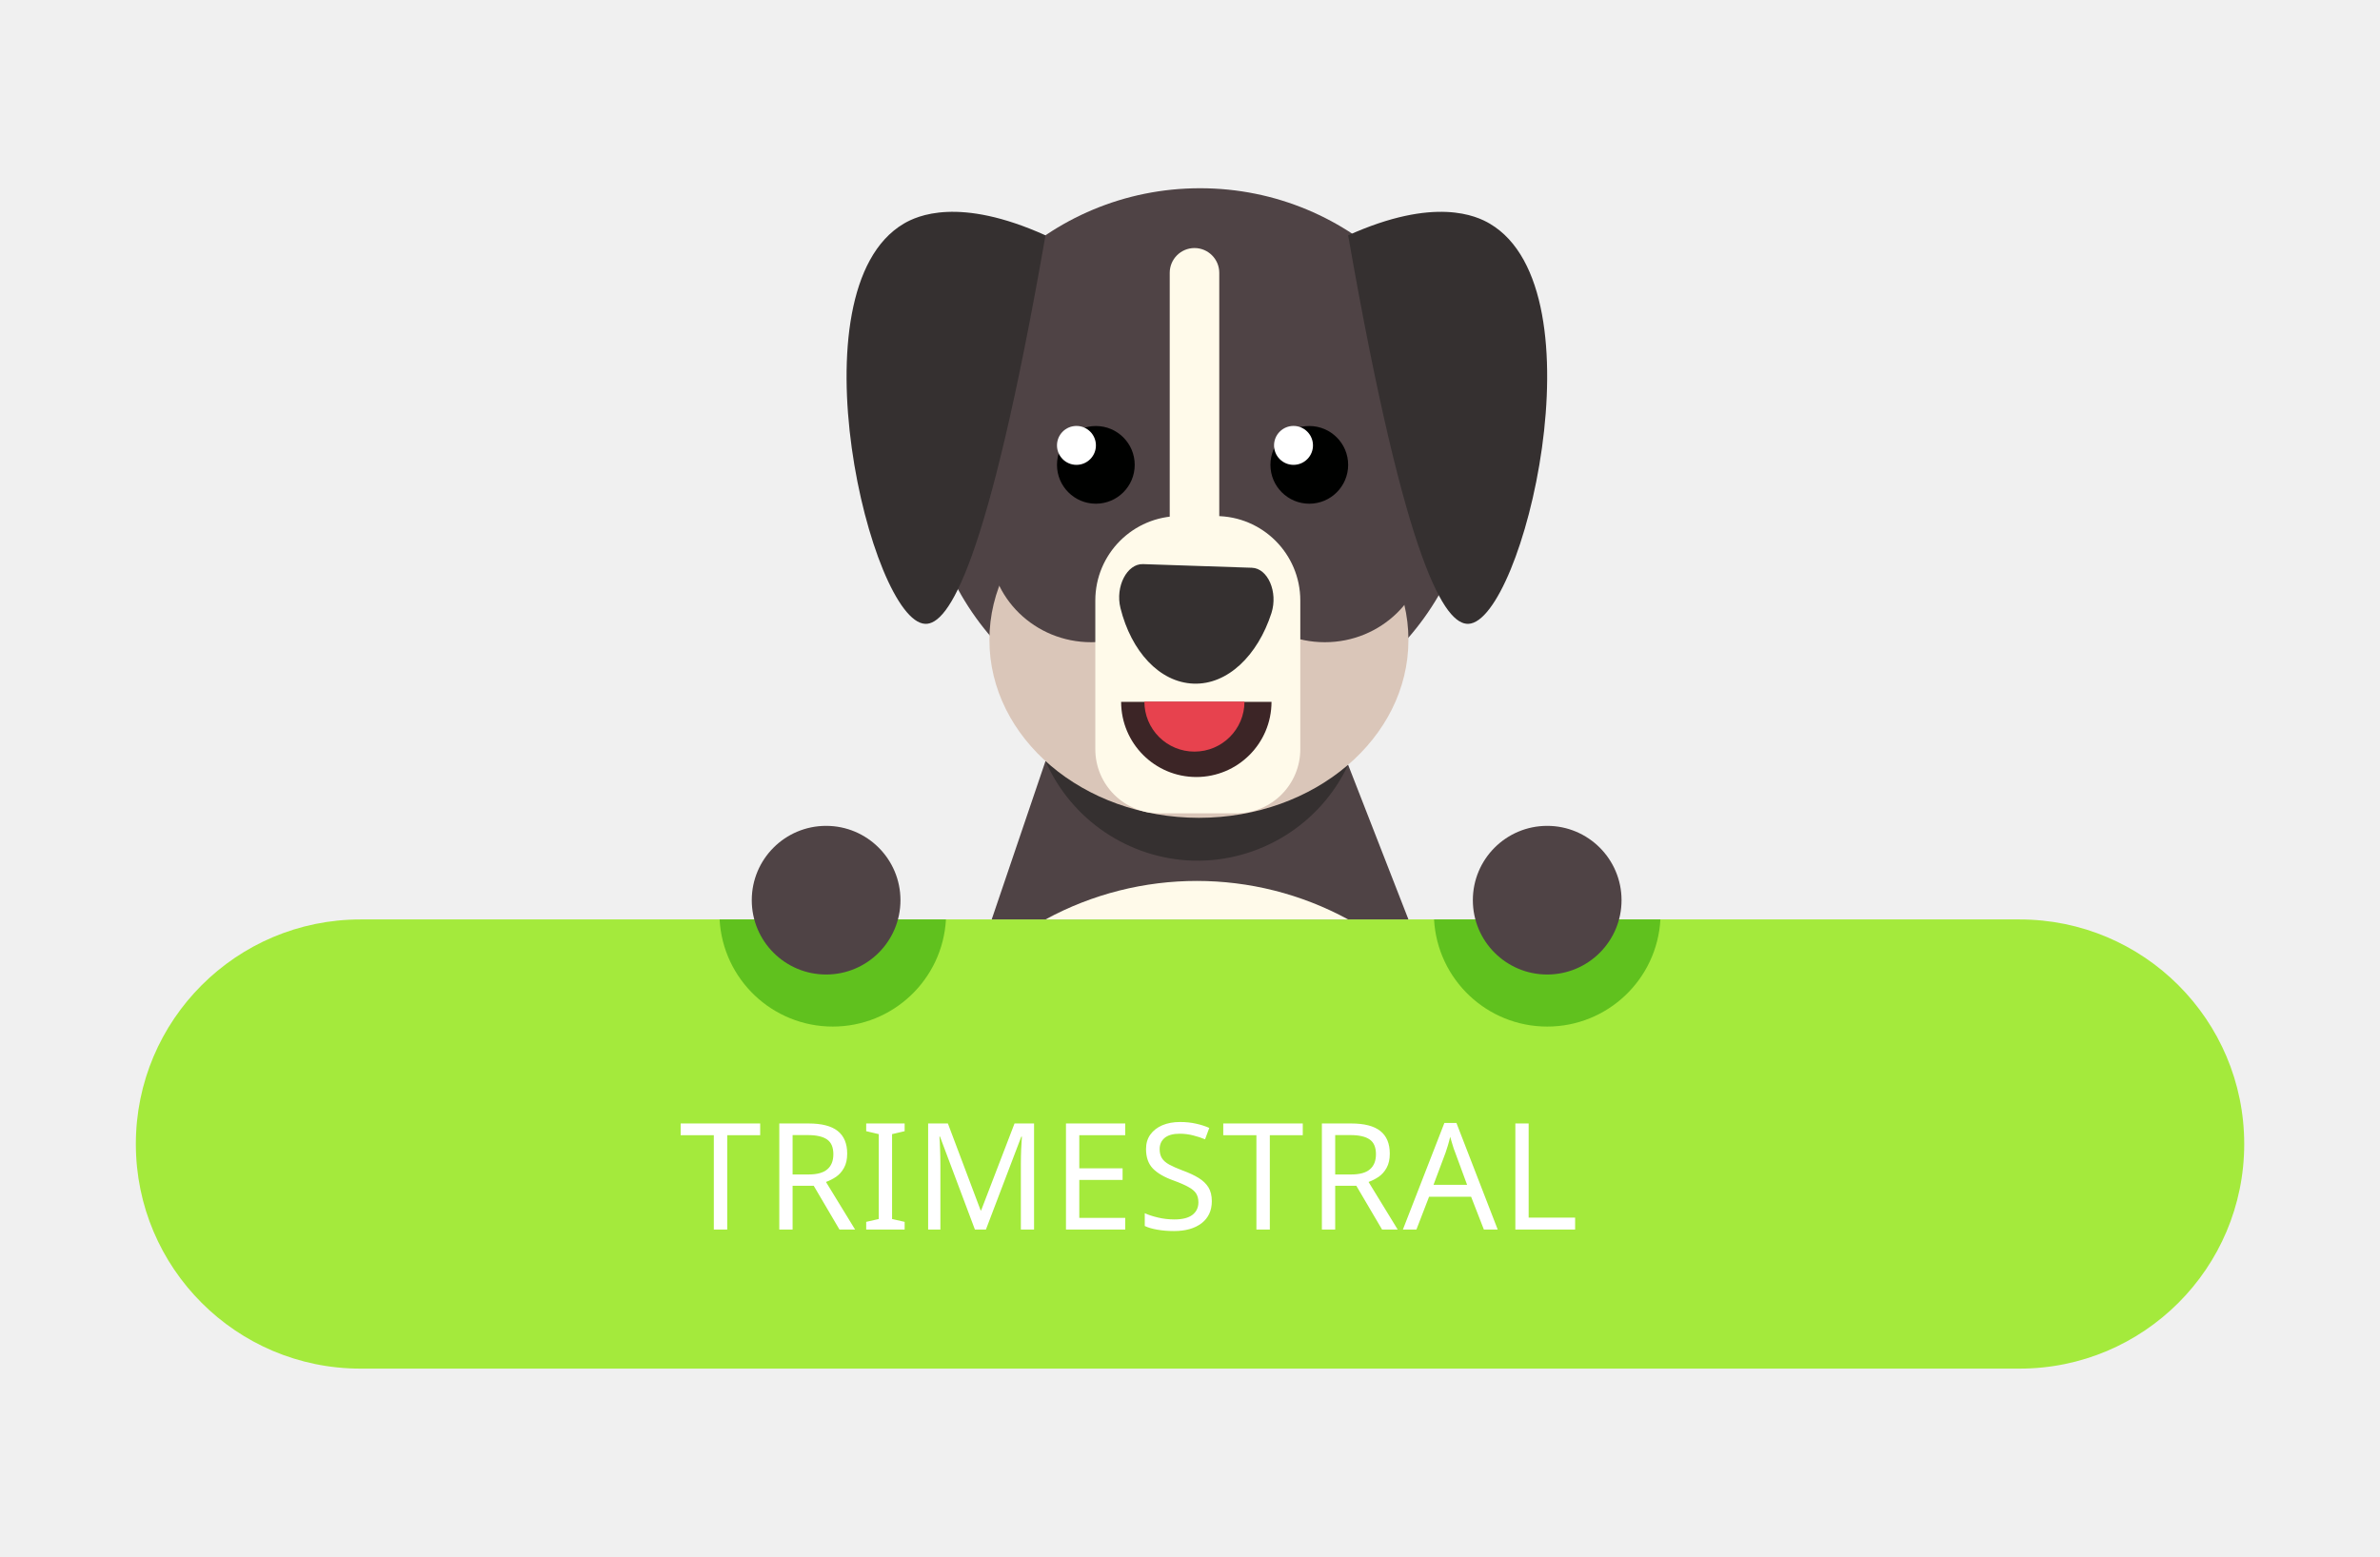
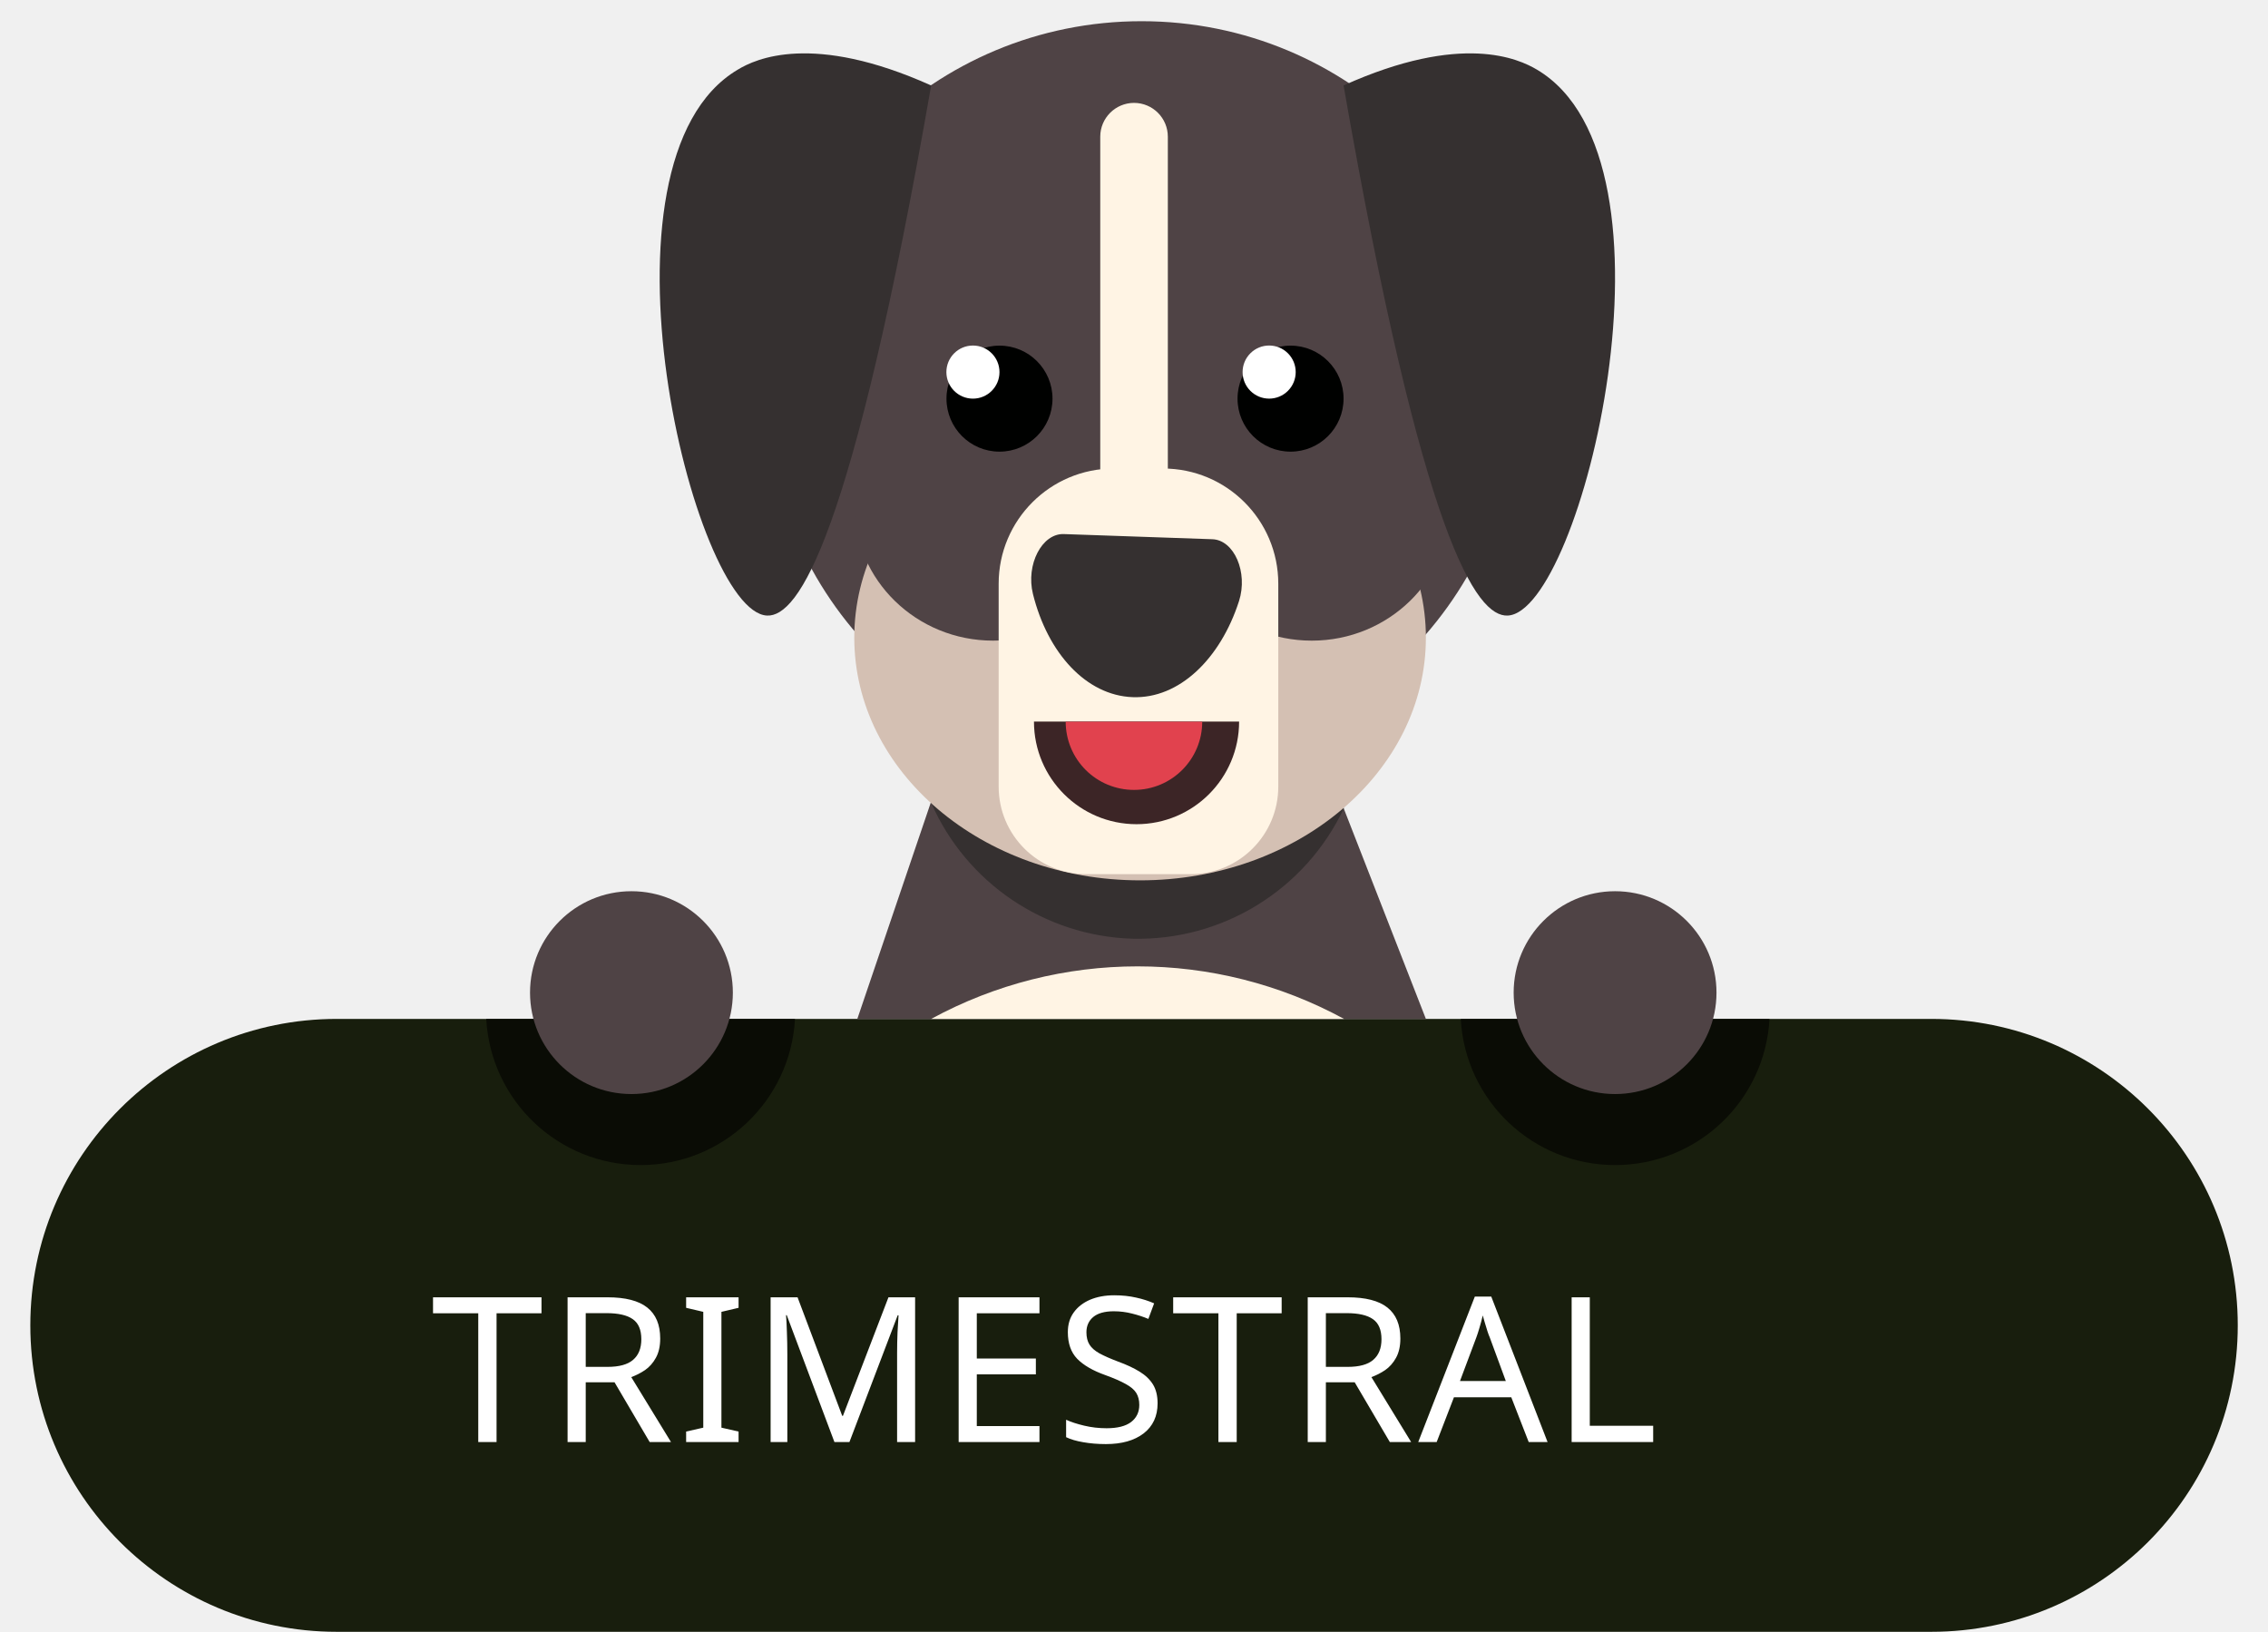
- <svg xmlns="http://www.w3.org/2000/svg" id="Capa_1" data-name="Capa 1" viewBox="0 0 352.14 230.42">
+ <svg xmlns="http://www.w3.org/2000/svg" id="Capa_1" data-name="Capa 1" viewBox="0 0 246 177">
  <defs>
-     <style>.cls-1{fill:#a4ea3c;}.cls-2{font-size:22px;font-family:GothamMedium, Gotham Medium;letter-spacing:0.02em;}.cls-2,.cls-8{fill:#fff;}.cls-3{fill:#4f4345;}.cls-4{fill:#353030;}.cls-5{fill:#dac6b9;}.cls-6{fill:#fffaea;}.cls-7{fill:#000100;}.cls-9{fill:#3c2526;}.cls-10{fill:#e7424e;}.cls-11{fill:#60c11e;}</style>
+     <style>
+       .cls-1 {
+         fill: #181e0d;
+       }
+ 
+       .cls-2 {
+         font-size: 22px;
+         font-family: GothamMedium, Gotham Medium;
+         letter-spacing: 0.02em;
+       }
+ 
+       .cls-2, .cls-8 {
+         fill: #fff;
+       }
+ 
+       .cls-3 {
+         fill: #4f4345;
+       }
+ 
+       .cls-4 {
+         fill: #353030;
+       }
+ 
+       .cls-5 {
+         fill: #d4c0b3;
+       }
+ 
+       .cls-6 {
+         fill: #fff4e4;
+       }
+ 
+       .cls-7 {
+         fill: #000100;
+       }
+ 
+       .cls-9 {
+         fill: #3c2526;
+       }
+ 
+       .cls-10 {
+         fill: #e1424e;
+       }
+ 
+       .cls-11 {
+         fill: #0a0c05;
+       }
+     </style>
  </defs>
-   <rect class="cls-1" x="20.1" y="136.08" width="311.95" height="66.48" rx="33.24" ry="33.24" />
-   <text class="cls-2" transform="translate(100.49 181.98)">TRIMESTRAL</text>
-   <polygon class="cls-3" points="154.69 112.64 146.73 136.08 208.39 136.08 199.47 113.2 154.69 112.64" />
-   <path class="cls-4" d="M176.51,127.38a24.67,24.67,0,0,1-21.82-14.74l44.78.56A24.68,24.68,0,0,1,176.51,127.38Z" />
-   <ellipse class="cls-3" cx="177.56" cy="68.12" rx="40.67" ry="40.26" />
-   <ellipse class="cls-5" cx="177.39" cy="94.71" rx="31" ry="26.33" />
-   <circle class="cls-3" cx="177.56" cy="67.55" r="30.83" />
-   <ellipse class="cls-3" cx="161.45" cy="80.38" rx="15.06" ry="14.67" />
-   <ellipse class="cls-3" cx="196.02" cy="80.38" rx="15.06" ry="14.67" />
-   <path class="cls-6" d="M174.56,76.38h5.33a12.5,12.5,0,0,1,12.5,12.5v22a9.5,9.5,0,0,1-9.5,9.5H171.56a9.5,9.5,0,0,1-9.5-9.5v-22A12.5,12.5,0,0,1,174.56,76.38Z" />
-   <path class="cls-4" d="M169.12,83.49c-2.36-.08-4.13,3.31-3.34,6.5,1.59,6.4,5.76,11,10.81,11.19S186.1,97,188.12,90.74c1-3.12-.53-6.63-2.89-6.71Z" />
-   <circle class="cls-7" cx="162.14" cy="68.8" r="5.75" />
-   <circle class="cls-7" cx="193.72" cy="68.8" r="5.75" />
-   <path class="cls-6" d="M176.73,36.71h0a3.67,3.67,0,0,1,3.67,3.67V78.71a0,0,0,0,1,0,0h-7.33a0,0,0,0,1,0,0V40.38A3.67,3.67,0,0,1,176.73,36.71Z" />
-   <circle class="cls-8" cx="159.27" cy="65.92" r="2.88" />
-   <circle class="cls-8" cx="191.39" cy="65.92" r="2.88" transform="translate(9.44 154.64) rotate(-45)" />
-   <path class="cls-9" d="M177,115a11.13,11.13,0,0,0,11.13-11.12H165.88A11.13,11.13,0,0,0,177,115Z" />
-   <path class="cls-10" d="M176.73,111.24a7.4,7.4,0,0,0,7.4-7.4H169.32A7.4,7.4,0,0,0,176.73,111.24Z" />
-   <path class="cls-4" d="M154.69,34.83c-8.63,49.4-14.43,57.65-17.8,57.5C128.86,92,117,43,133.72,33.1,135.68,31.95,141.86,29.05,154.69,34.83Z" />
-   <path class="cls-4" d="M199.47,34.83c8.63,49.4,14.43,57.65,17.8,57.5,8-.35,19.94-49.31,3.17-59.22C218.48,31.95,212.29,29.05,199.47,34.83Z" />
-   <path class="cls-6" d="M154.69,136.08a46.83,46.83,0,0,1,44.78,0Z" />
-   <path class="cls-11" d="M106.47,136.08a16.77,16.77,0,0,0,33.49,0Z" />
-   <path class="cls-11" d="M212.18,136.08a16.77,16.77,0,0,0,33.49,0Z" />
-   <circle class="cls-3" cx="122.23" cy="133.23" r="11" />
-   <circle class="cls-3" cx="228.92" cy="133.23" r="11" />
+   <g>
+     <rect class="cls-1" x="3.29" y="110.52" width="239.43" height="66.48" rx="33.24" ry="33.24" />
+     <text class="cls-2" transform="translate(46.75 156.42)">TRIMESTRAL</text>
+     <g>
+       <polygon class="cls-3" points="100.95 87.08 92.99 110.52 154.66 110.52 145.73 87.64 100.95 87.08" />
+       <path class="cls-4" d="M122.77,101.82A24.67,24.67,0,0,1,101,87.08l44.78.56A24.68,24.68,0,0,1,122.77,101.82Z" />
+       <ellipse class="cls-3" cx="123.82" cy="42.56" rx="40.67" ry="40.26" />
+       <ellipse class="cls-5" cx="123.66" cy="69.16" rx="31" ry="26.33" />
+       <circle class="cls-3" cx="123.82" cy="41.99" r="30.83" />
+       <ellipse class="cls-3" cx="107.72" cy="54.82" rx="15.06" ry="14.67" />
+       <ellipse class="cls-3" cx="142.28" cy="54.82" rx="15.06" ry="14.67" />
+       <path class="cls-6" d="M120.82,50.82h5.33a12.5,12.5,0,0,1,12.5,12.5v22a9.5,9.5,0,0,1-9.5,9.5H117.82a9.5,9.5,0,0,1-9.5-9.5v-22A12.5,12.5,0,0,1,120.82,50.82Z" />
+       <path class="cls-4" d="M115.38,57.93c-2.36-.08-4.13,3.31-3.34,6.5,1.59,6.4,5.76,11,10.81,11.19s9.52-4.15,11.54-10.42c1-3.12-.53-6.63-2.89-6.71Z" />
+       <circle class="cls-7" cx="108.41" cy="43.24" r="5.75" />
+       <circle class="cls-7" cx="139.98" cy="43.24" r="5.75" />
+       <path class="cls-6" d="M123,11.16h0a3.67,3.67,0,0,1,3.67,3.67V53.16a0,0,0,0,1,0,0h-7.33a0,0,0,0,1,0,0V14.82A3.67,3.67,0,0,1,123,11.16Z" />
+       <circle class="cls-8" cx="105.53" cy="40.36" r="2.88" />
+       <circle class="cls-8" cx="137.66" cy="40.36" r="2.88" transform="translate(11.78 109.16) rotate(-45)" />
+       <path class="cls-9" d="M123.27,89.4A11.13,11.13,0,0,0,134.4,78.27H112.15A11.13,11.13,0,0,0,123.27,89.4Z" />
+       <path class="cls-10" d="M123,85.68a7.4,7.4,0,0,0,7.4-7.4H115.59A7.4,7.4,0,0,0,123,85.68Z" />
+       <path class="cls-4" d="M101,9.27c-8.63,49.4-14.43,57.65-17.8,57.5-8-.35-19.94-49.31-3.17-59.22C81.94,6.39,88.13,3.49,101,9.27Z" />
+       <path class="cls-4" d="M145.73,9.27c8.63,49.4,14.43,57.65,17.8,57.5,8-.35,19.94-49.31,3.17-59.22C164.74,6.39,158.56,3.49,145.73,9.27Z" />
+       <path class="cls-6" d="M101,110.52a46.83,46.83,0,0,1,44.78,0Z" />
+       <path class="cls-11" d="M52.74,110.52a16.77,16.77,0,0,0,33.49,0Z" />
+       <path class="cls-11" d="M158.44,110.52a16.77,16.77,0,0,0,33.49,0Z" />
+       <circle class="cls-3" cx="68.49" cy="107.67" r="11" />
+       <circle class="cls-3" cx="175.18" cy="107.67" r="11" />
+     </g>
+   </g>
</svg>
